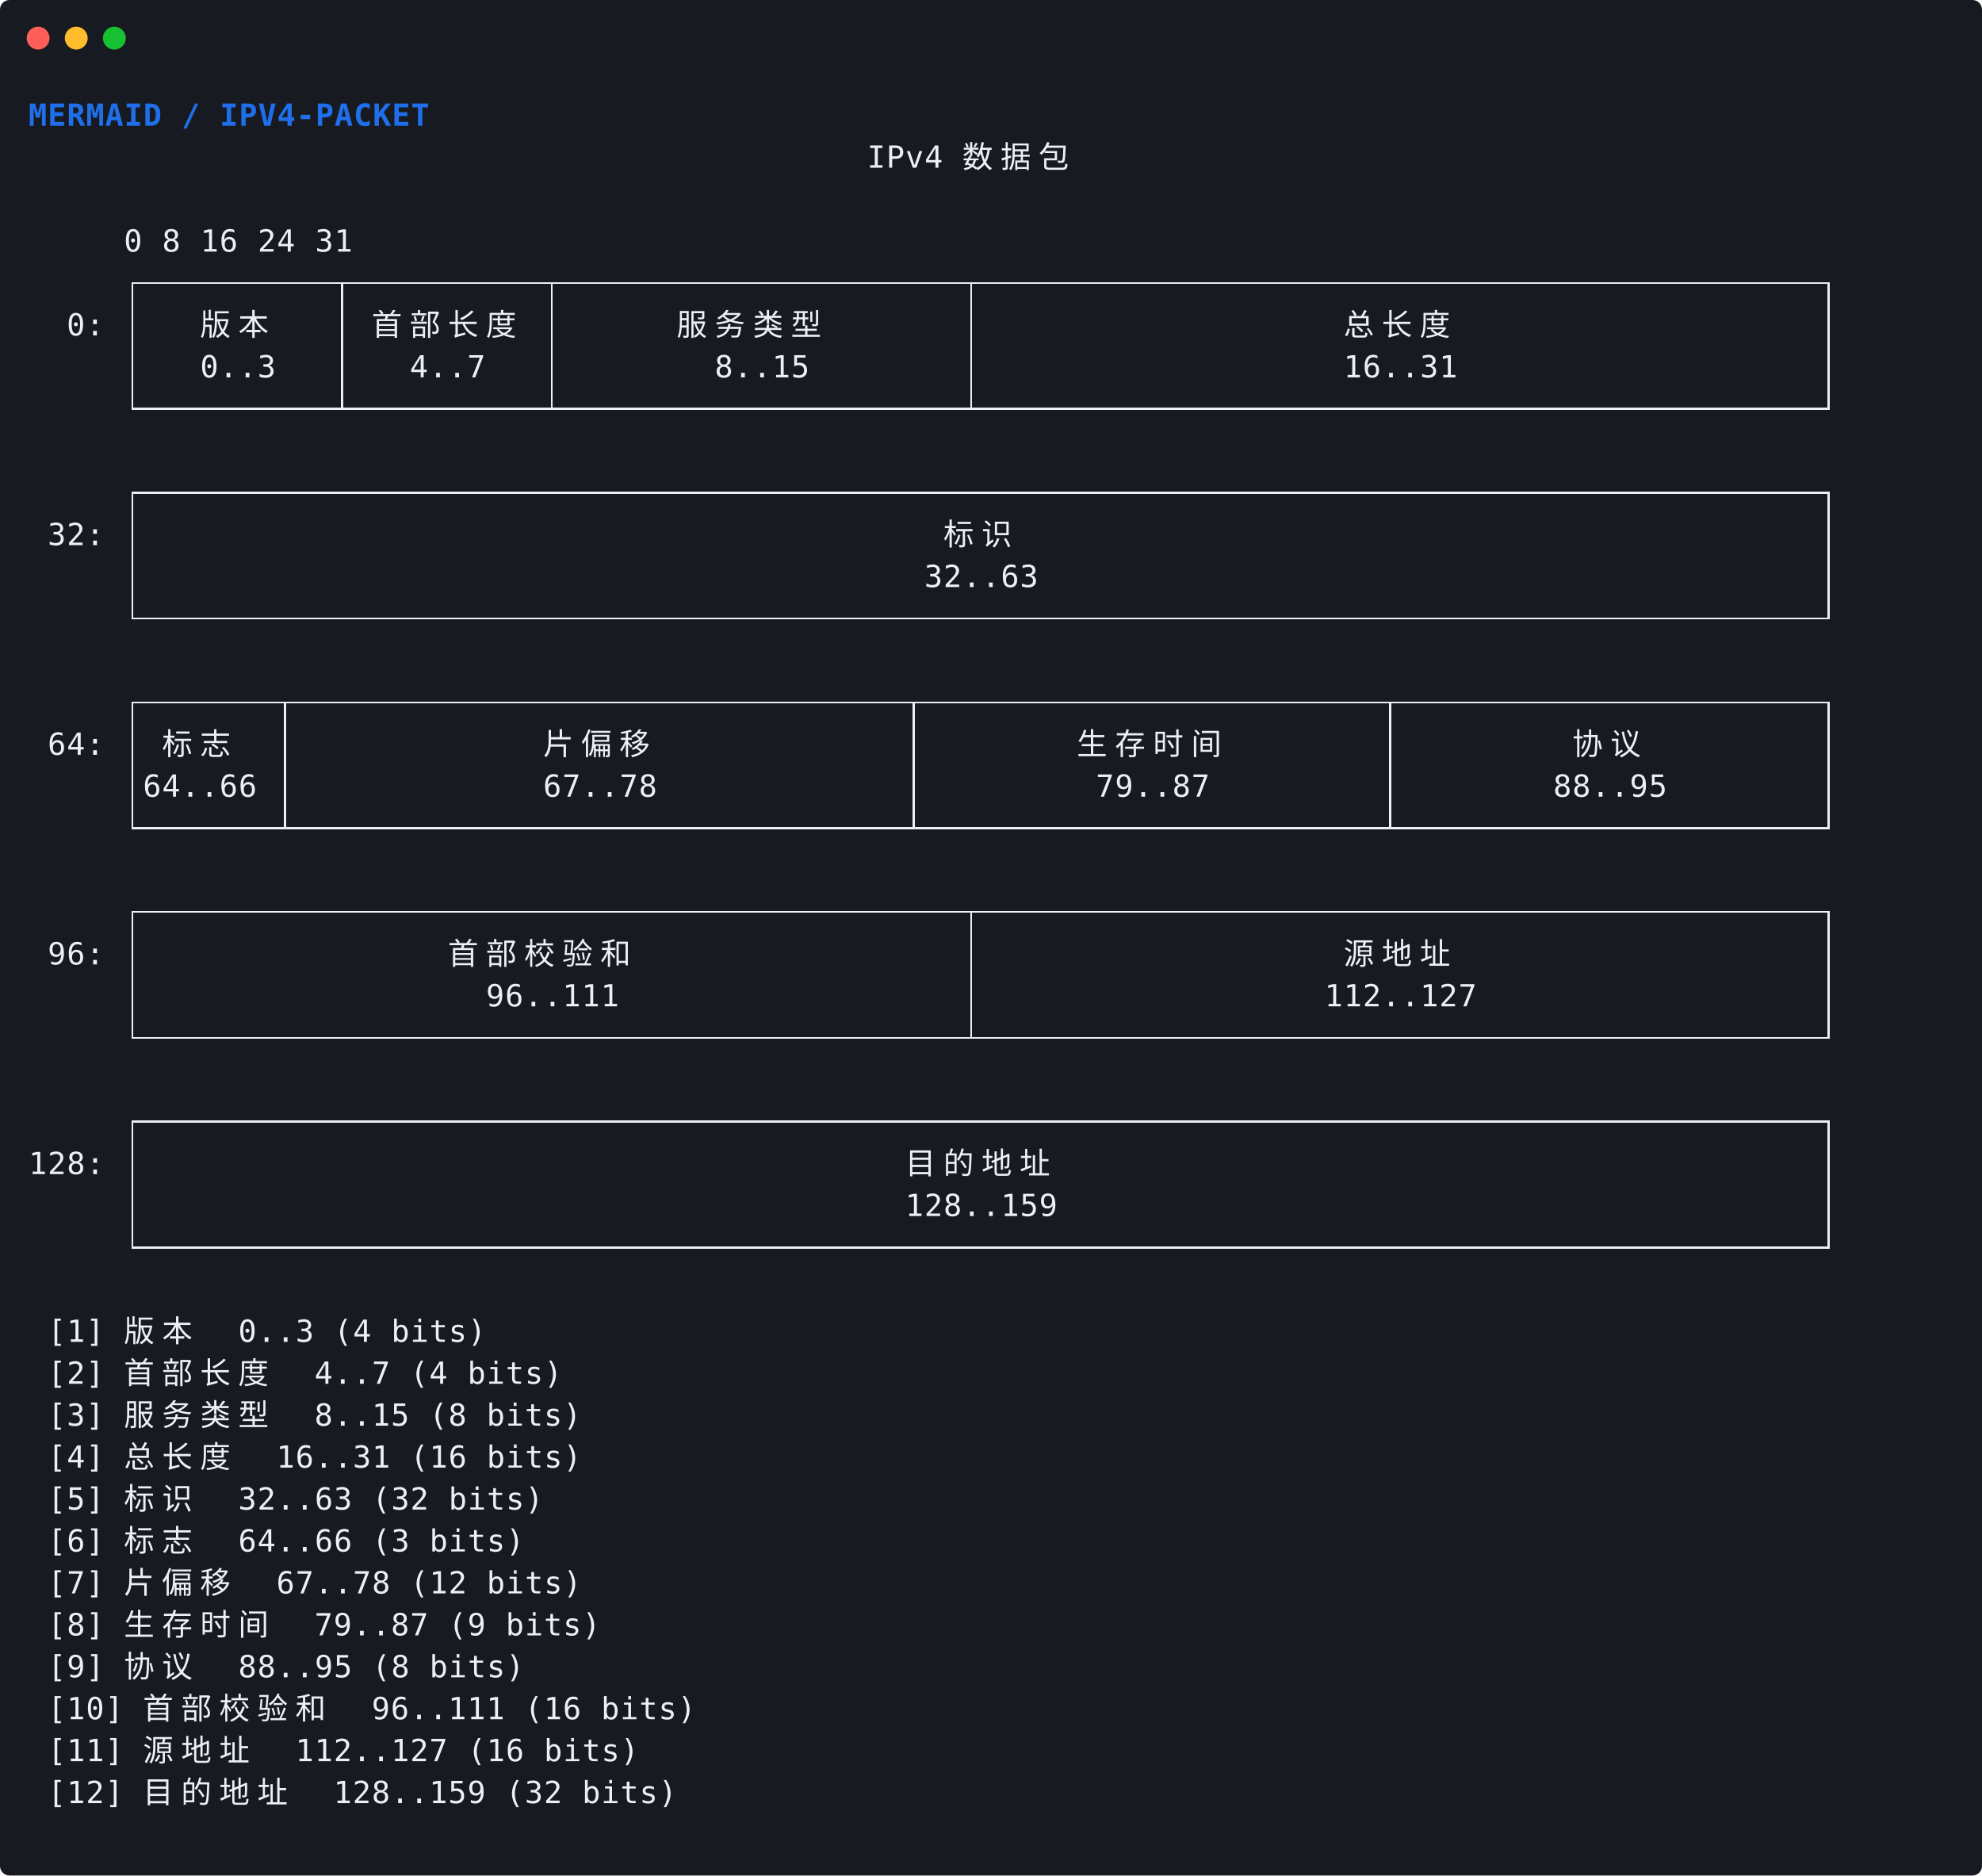
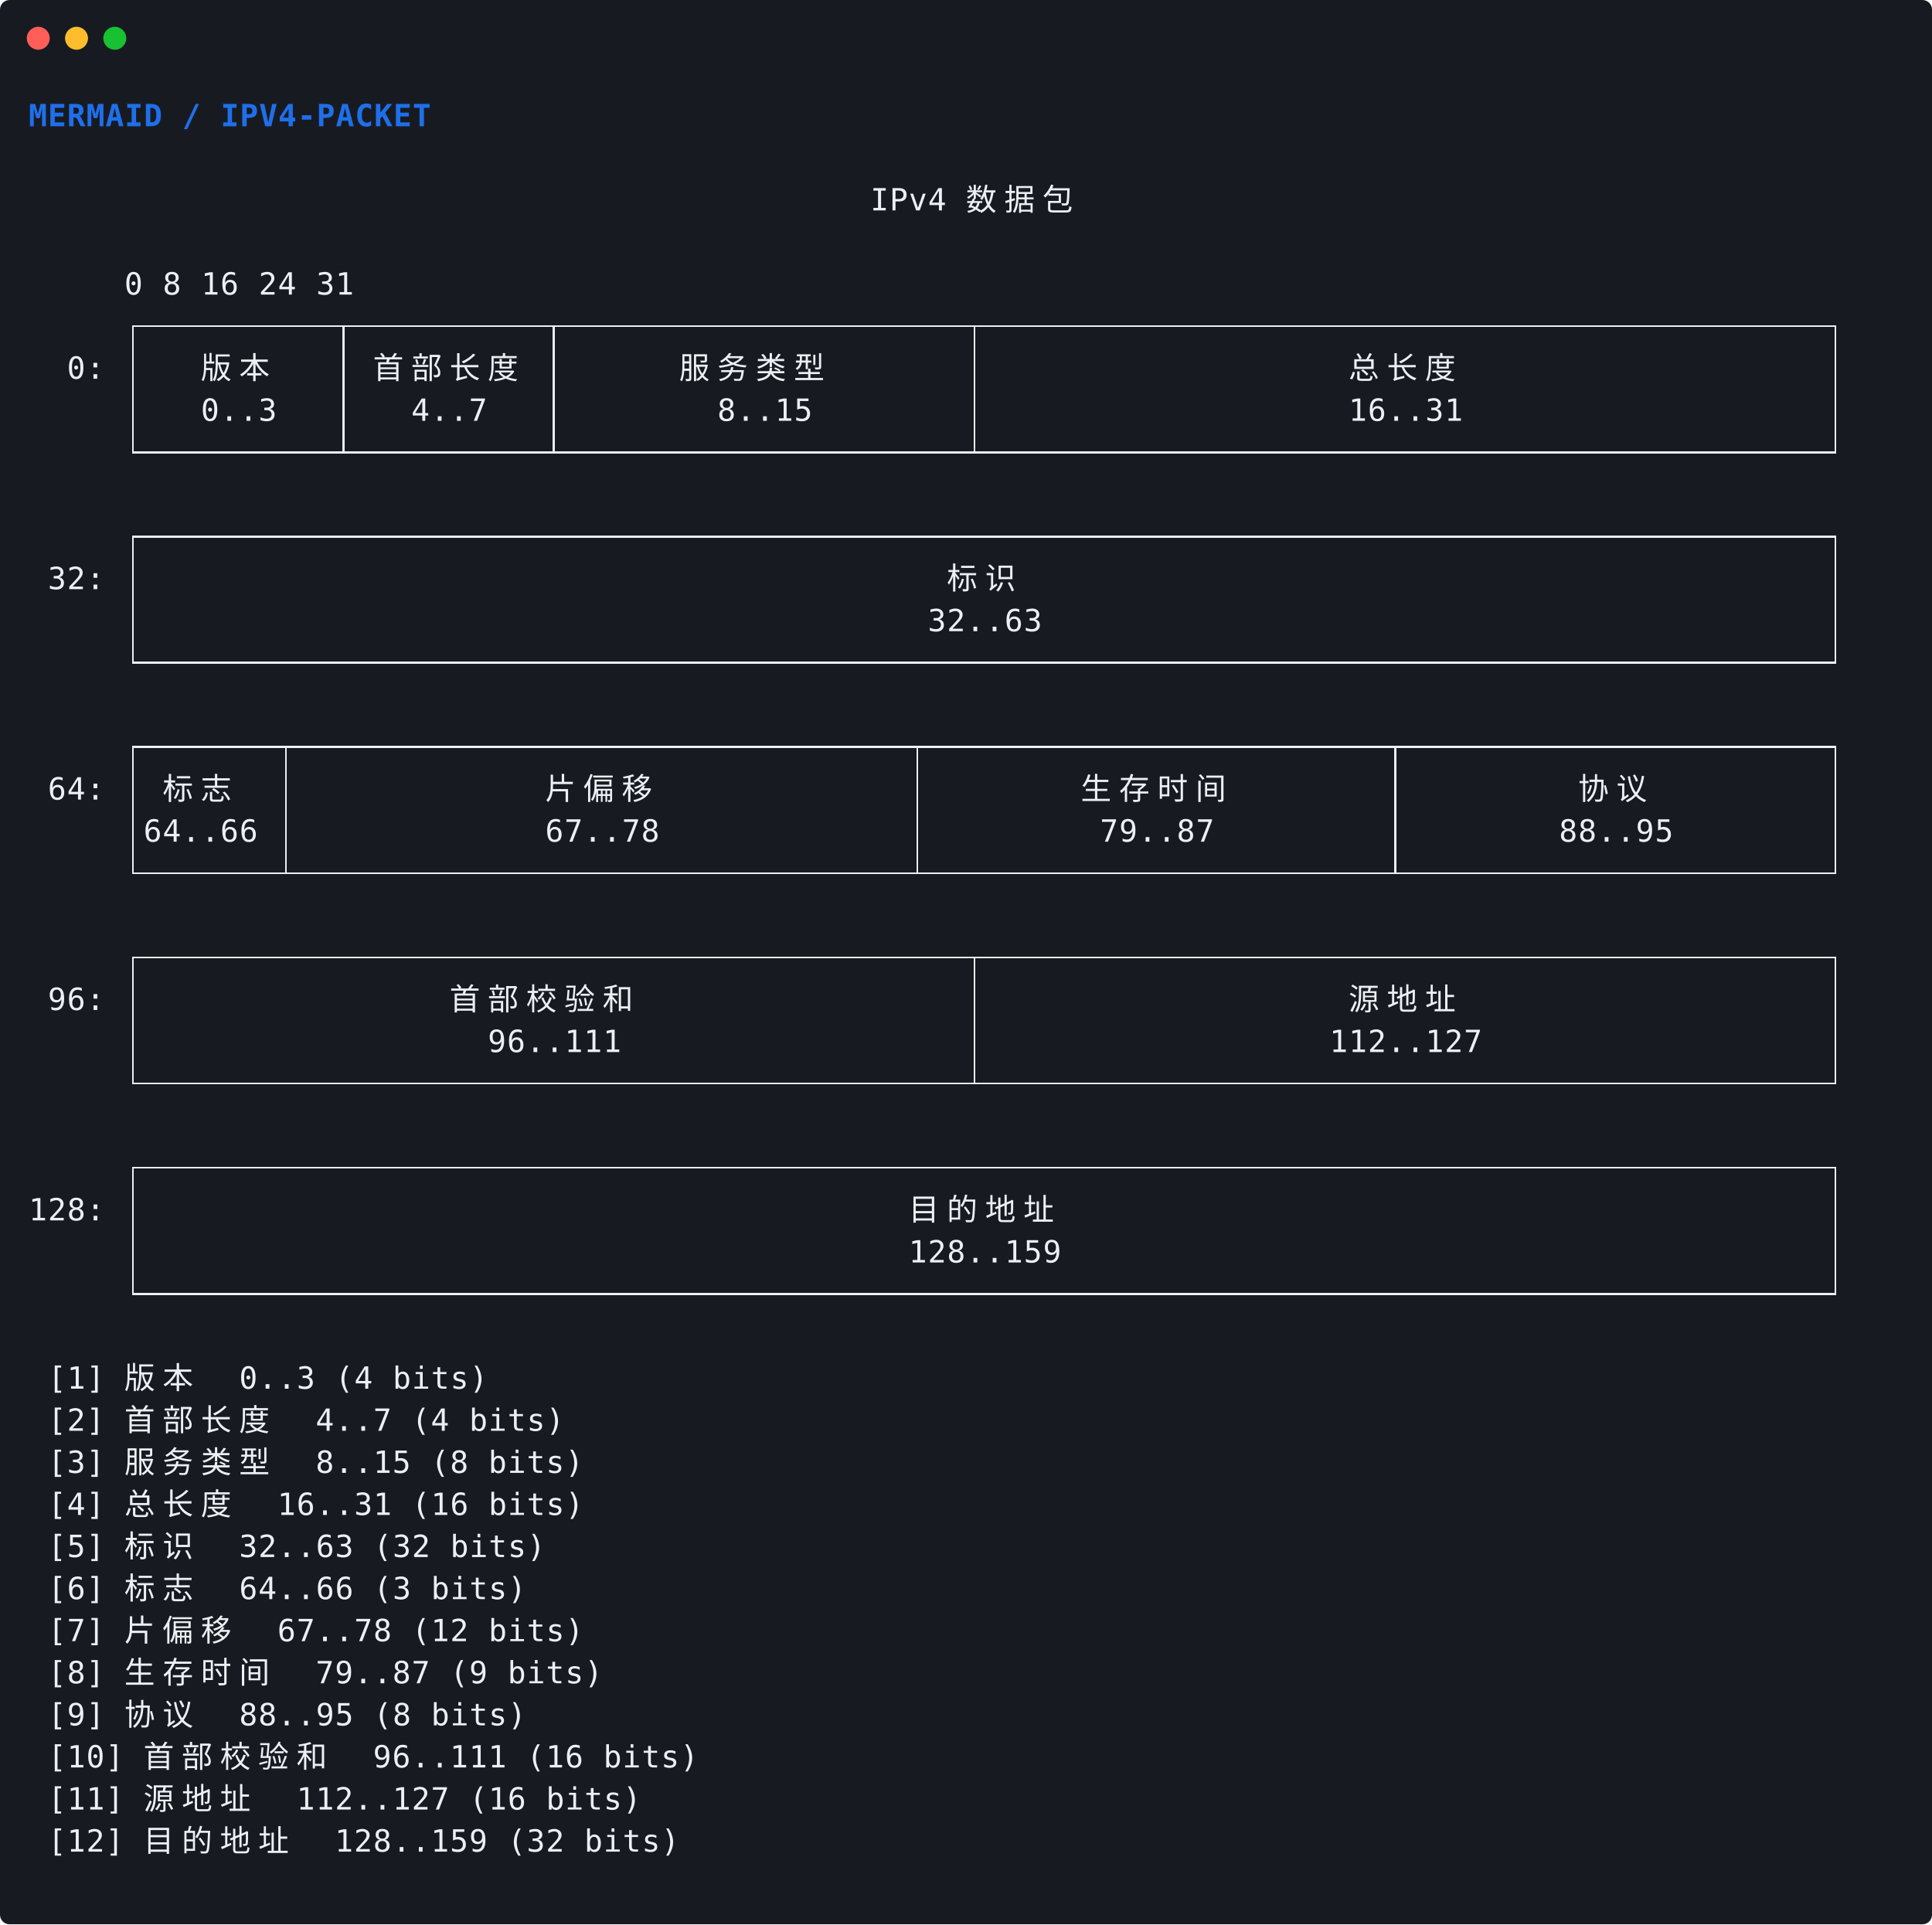
- <svg xmlns="http://www.w3.org/2000/svg" width="1040" height="984" viewBox="0 0 1040 984">
-   <rect width="1040" height="984" rx="5" fill="#171b21" />
+ <svg xmlns="http://www.w3.org/2000/svg" width="1010" height="1006" viewBox="0 0 1010 1006">
+   <rect width="1010" height="1006" rx="5" fill="#171b21" />
  <circle cx="20" cy="20" r="6" fill="#ff5f58" />
  <circle cx="40" cy="20" r="6" fill="#ffbd2e" />
  <circle cx="60" cy="20" r="6" fill="#18c132" />
-   <svg x="15" y="50" width="1000" height="924" viewBox="0 0 1000 924" overflow="hidden">
+   <svg x="15" y="50" width="970" height="946" viewBox="0 0 970 946" overflow="hidden">
    <style>.s0{fill:#1f6feb;font-weight:700}text{white-space:pre;font-kerning:none;font-variant-ligatures:none;font-synthesis:none;font-optical-sizing:none;-webkit-font-smoothing:antialiased;text-rendering:optimizeLegibility;text-decoration-skip-ink:none;text-decoration-thickness:1px;text-underline-offset:2px;letter-spacing:0.4px}</style>
    <g font-family="'JetBrains Mono','Fira Code','SF Mono',Menlo,Consolas,'DejaVu Sans Mono','Liberation Mono','Symbols Nerd Font Mono','Symbols Nerd Font','Powerline Symbols','Apple Symbols','Segoe UI Symbol','Noto Sans Symbols 2','Noto Sans Symbols','Apple Color Emoji','Segoe UI Emoji','Noto Color Emoji',monospace" font-size="16" fill="#eceff4" shape-rendering="crispEdges">
      <defs>
        <g id="c">
          <rect width="10" height="22" fill="#6a737d" />
        </g>
        <g id="l0">
          <path d="M54 10h6v1H54M54 10h1v12H54M60 10h880v1H60M940 10h5v1H940M944 10h1v12H944" />
        </g>
        <g id="l1">
          <path d="M54 10h6v1H54M54 0h1v11H54M60 10h880v1H60M940 10h5v1H940M944 0h1v11H944" />
        </g>
      </defs>
      <g class="r">
        <g transform="translate(0 0)">
          <g transform="translate(0 0)">
            <text y="16" class="s0">MERMAID / IPV4-PACKET</text>
          </g>
-           <g transform="translate(0 22)">
+           <g transform="translate(0 44)">
            <text x="440" y="16">IPv4</text>
            <text x="490" y="16">数</text>
            <text x="510" y="16">据</text>
            <text x="530" y="16">包</text>
          </g>
-           <g transform="translate(0 66)">
+           <g transform="translate(0 88)">
            <text x="50" y="16">0                     8                    16                    24                  31</text>
          </g>
-           <g transform="translate(0 88)">
+           <g transform="translate(0 110)">
            <path d="M54 10h6v1H54M54 10h1v12H54M60 10h100v1H60M160 10h10v1H160M164 10h1v12H164M170 10h100v1H170M270 10h10v1H270M274 10h1v12H274M280 10h210v1H280M490 10h10v1H490M494 10h1v12H494M500 10h440v1H500M940 10h5v1H940M944 10h1v12H944" />
          </g>
-           <g transform="translate(0 110)">
+           <g transform="translate(0 132)">
            <path d="M54 0h1v22H54M164 0h1v22H164M274 0h1v22H274M494 0h1v22H494M944 0h1v22H944" />
            <text x="20" y="16">0:</text>
            <text x="90" y="16">版</text>
            <text x="110" y="16">本</text>
            <text x="180" y="16">首</text>
            <text x="200" y="16">部</text>
            <text x="220" y="16">长</text>
            <text x="240" y="16">度</text>
            <text x="340" y="16">服</text>
            <text x="360" y="16">务</text>
            <text x="380" y="16">类</text>
            <text x="400" y="16">型</text>
            <text x="690" y="16">总</text>
            <text x="710" y="16">长</text>
            <text x="730" y="16">度</text>
          </g>
-           <g transform="translate(0 132)">
+           <g transform="translate(0 154)">
            <path d="M54 0h1v22H54M164 0h1v22H164M274 0h1v22H274M494 0h1v22H494M944 0h1v22H944" />
            <text x="90" y="16">0..3</text>
            <text x="200" y="16">4..7</text>
            <text x="360" y="16">8..15</text>
            <text x="690" y="16">16..31</text>
          </g>
-           <g transform="translate(0 154)">
+           <g transform="translate(0 176)">
            <path d="M54 10h6v1H54M54 0h1v11H54M60 10h100v1H60M160 10h10v1H160M164 0h1v11H164M170 10h100v1H170M270 10h10v1H270M274 0h1v11H274M280 10h210v1H280M490 10h10v1H490M494 0h1v11H494M500 10h440v1H500M940 10h5v1H940M944 0h1v11H944" />
          </g>
-           <use href="#l0" y="198" />
-           <g transform="translate(0 220)">
+           <use href="#l0" y="220" />
+           <g transform="translate(0 242)">
            <path d="M54 0h1v22H54M944 0h1v22H944" />
            <text x="10" y="16">32:</text>
            <text x="480" y="16">标</text>
            <text x="500" y="16">识</text>
          </g>
-           <g transform="translate(0 242)">
+           <g transform="translate(0 264)">
            <path d="M54 0h1v22H54M944 0h1v22H944" />
            <text x="470" y="16">32..63</text>
          </g>
-           <use href="#l1" y="264" />
-           <g transform="translate(0 308)">
+           <use href="#l1" y="286" />
+           <g transform="translate(0 330)">
            <path d="M54 10h6v1H54M54 10h1v12H54M60 10h70v1H60M130 10h10v1H130M134 10h1v12H134M140 10h320v1H140M460 10h10v1H460M464 10h1v12H464M470 10h240v1H470M710 10h10v1H710M714 10h1v12H714M720 10h220v1H720M940 10h5v1H940M944 10h1v12H944" />
          </g>
-           <g transform="translate(0 330)">
+           <g transform="translate(0 352)">
            <path d="M54 0h1v22H54M134 0h1v22H134M464 0h1v22H464M714 0h1v22H714M944 0h1v22H944" />
            <text x="10" y="16">64:</text>
            <text x="70" y="16">标</text>
            <text x="90" y="16">志</text>
            <text x="270" y="16">片</text>
            <text x="290" y="16">偏</text>
            <text x="310" y="16">移</text>
            <text x="550" y="16">生</text>
            <text x="570" y="16">存</text>
            <text x="590" y="16">时</text>
            <text x="610" y="16">间</text>
            <text x="810" y="16">协</text>
            <text x="830" y="16">议</text>
          </g>
-           <g transform="translate(0 352)">
+           <g transform="translate(0 374)">
            <path d="M54 0h1v22H54M134 0h1v22H134M464 0h1v22H464M714 0h1v22H714M944 0h1v22H944" />
            <text x="60" y="16">64..66</text>
            <text x="270" y="16">67..78</text>
            <text x="560" y="16">79..87</text>
            <text x="800" y="16">88..95</text>
          </g>
-           <g transform="translate(0 374)">
+           <g transform="translate(0 396)">
            <path d="M54 10h6v1H54M54 0h1v11H54M60 10h70v1H60M130 10h10v1H130M134 0h1v11H134M140 10h320v1H140M460 10h10v1H460M464 0h1v11H464M470 10h240v1H470M710 10h10v1H710M714 0h1v11H714M720 10h220v1H720M940 10h5v1H940M944 0h1v11H944" />
          </g>
-           <g transform="translate(0 418)">
+           <g transform="translate(0 440)">
            <path d="M54 10h6v1H54M54 10h1v12H54M60 10h430v1H60M490 10h10v1H490M494 10h1v12H494M500 10h440v1H500M940 10h5v1H940M944 10h1v12H944" />
          </g>
-           <g transform="translate(0 440)">
+           <g transform="translate(0 462)">
            <path d="M54 0h1v22H54M494 0h1v22H494M944 0h1v22H944" />
            <text x="10" y="16">96:</text>
            <text x="220" y="16">首</text>
            <text x="240" y="16">部</text>
            <text x="260" y="16">校</text>
            <text x="280" y="16">验</text>
            <text x="300" y="16">和</text>
            <text x="690" y="16">源</text>
            <text x="710" y="16">地</text>
            <text x="730" y="16">址</text>
          </g>
-           <g transform="translate(0 462)">
+           <g transform="translate(0 484)">
            <path d="M54 0h1v22H54M494 0h1v22H494M944 0h1v22H944" />
            <text x="240" y="16">96..111</text>
            <text x="680" y="16">112..127</text>
          </g>
-           <g transform="translate(0 484)">
+           <g transform="translate(0 506)">
            <path d="M54 10h6v1H54M54 0h1v11H54M60 10h430v1H60M490 10h10v1H490M494 0h1v11H494M500 10h440v1H500M940 10h5v1H940M944 0h1v11H944" />
          </g>
-           <use href="#l0" y="528" />
-           <g transform="translate(0 550)">
+           <use href="#l0" y="550" />
+           <g transform="translate(0 572)">
            <path d="M54 0h1v22H54M944 0h1v22H944" />
            <text y="16">128:</text>
            <text x="460" y="16">目</text>
            <text x="480" y="16">的</text>
            <text x="500" y="16">地</text>
            <text x="520" y="16">址</text>
          </g>
-           <g transform="translate(0 572)">
+           <g transform="translate(0 594)">
            <path d="M54 0h1v22H54M944 0h1v22H944" />
            <text x="460" y="16">128..159</text>
          </g>
-           <use href="#l1" y="594" />
-           <g transform="translate(0 638)">
+           <use href="#l1" y="616" />
+           <g transform="translate(0 660)">
            <text x="10" y="16">[1]</text>
            <text x="50" y="16">版</text>
            <text x="70" y="16">本</text>
            <text x="110" y="16">0..3  (4 bits)</text>
          </g>
-           <g transform="translate(0 660)">
+           <g transform="translate(0 682)">
            <text x="10" y="16">[2]</text>
            <text x="50" y="16">首</text>
            <text x="70" y="16">部</text>
            <text x="90" y="16">长</text>
            <text x="110" y="16">度</text>
            <text x="150" y="16">4..7  (4 bits)</text>
          </g>
-           <g transform="translate(0 682)">
+           <g transform="translate(0 704)">
            <text x="10" y="16">[3]</text>
            <text x="50" y="16">服</text>
            <text x="70" y="16">务</text>
            <text x="90" y="16">类</text>
            <text x="110" y="16">型</text>
            <text x="150" y="16">8..15  (8 bits)</text>
          </g>
-           <g transform="translate(0 704)">
+           <g transform="translate(0 726)">
            <text x="10" y="16">[4]</text>
            <text x="50" y="16">总</text>
            <text x="70" y="16">长</text>
            <text x="90" y="16">度</text>
            <text x="130" y="16">16..31  (16 bits)</text>
          </g>
-           <g transform="translate(0 726)">
+           <g transform="translate(0 748)">
            <text x="10" y="16">[5]</text>
            <text x="50" y="16">标</text>
            <text x="70" y="16">识</text>
            <text x="110" y="16">32..63  (32 bits)</text>
          </g>
-           <g transform="translate(0 748)">
+           <g transform="translate(0 770)">
            <text x="10" y="16">[6]</text>
            <text x="50" y="16">标</text>
            <text x="70" y="16">志</text>
            <text x="110" y="16">64..66  (3 bits)</text>
          </g>
-           <g transform="translate(0 770)">
+           <g transform="translate(0 792)">
            <text x="10" y="16">[7]</text>
            <text x="50" y="16">片</text>
            <text x="70" y="16">偏</text>
            <text x="90" y="16">移</text>
            <text x="130" y="16">67..78  (12 bits)</text>
          </g>
-           <g transform="translate(0 792)">
+           <g transform="translate(0 814)">
            <text x="10" y="16">[8]</text>
            <text x="50" y="16">生</text>
            <text x="70" y="16">存</text>
            <text x="90" y="16">时</text>
            <text x="110" y="16">间</text>
            <text x="150" y="16">79..87  (9 bits)</text>
          </g>
-           <g transform="translate(0 814)">
+           <g transform="translate(0 836)">
            <text x="10" y="16">[9]</text>
            <text x="50" y="16">协</text>
            <text x="70" y="16">议</text>
            <text x="110" y="16">88..95  (8 bits)</text>
          </g>
-           <g transform="translate(0 836)">
+           <g transform="translate(0 858)">
            <text x="10" y="16">[10]</text>
            <text x="60" y="16">首</text>
            <text x="80" y="16">部</text>
            <text x="100" y="16">校</text>
            <text x="120" y="16">验</text>
            <text x="140" y="16">和</text>
            <text x="180" y="16">96..111  (16 bits)</text>
          </g>
-           <g transform="translate(0 858)">
+           <g transform="translate(0 880)">
            <text x="10" y="16">[11]</text>
            <text x="60" y="16">源</text>
            <text x="80" y="16">地</text>
            <text x="100" y="16">址</text>
            <text x="140" y="16">112..127  (16 bits)</text>
          </g>
-           <g transform="translate(0 880)">
+           <g transform="translate(0 902)">
            <text x="10" y="16">[12]</text>
            <text x="60" y="16">目</text>
            <text x="80" y="16">的</text>
            <text x="100" y="16">地</text>
            <text x="120" y="16">址</text>
            <text x="160" y="16">128..159  (32 bits)</text>
          </g>
        </g>
      </g>
    </g>
  </svg>
</svg>
